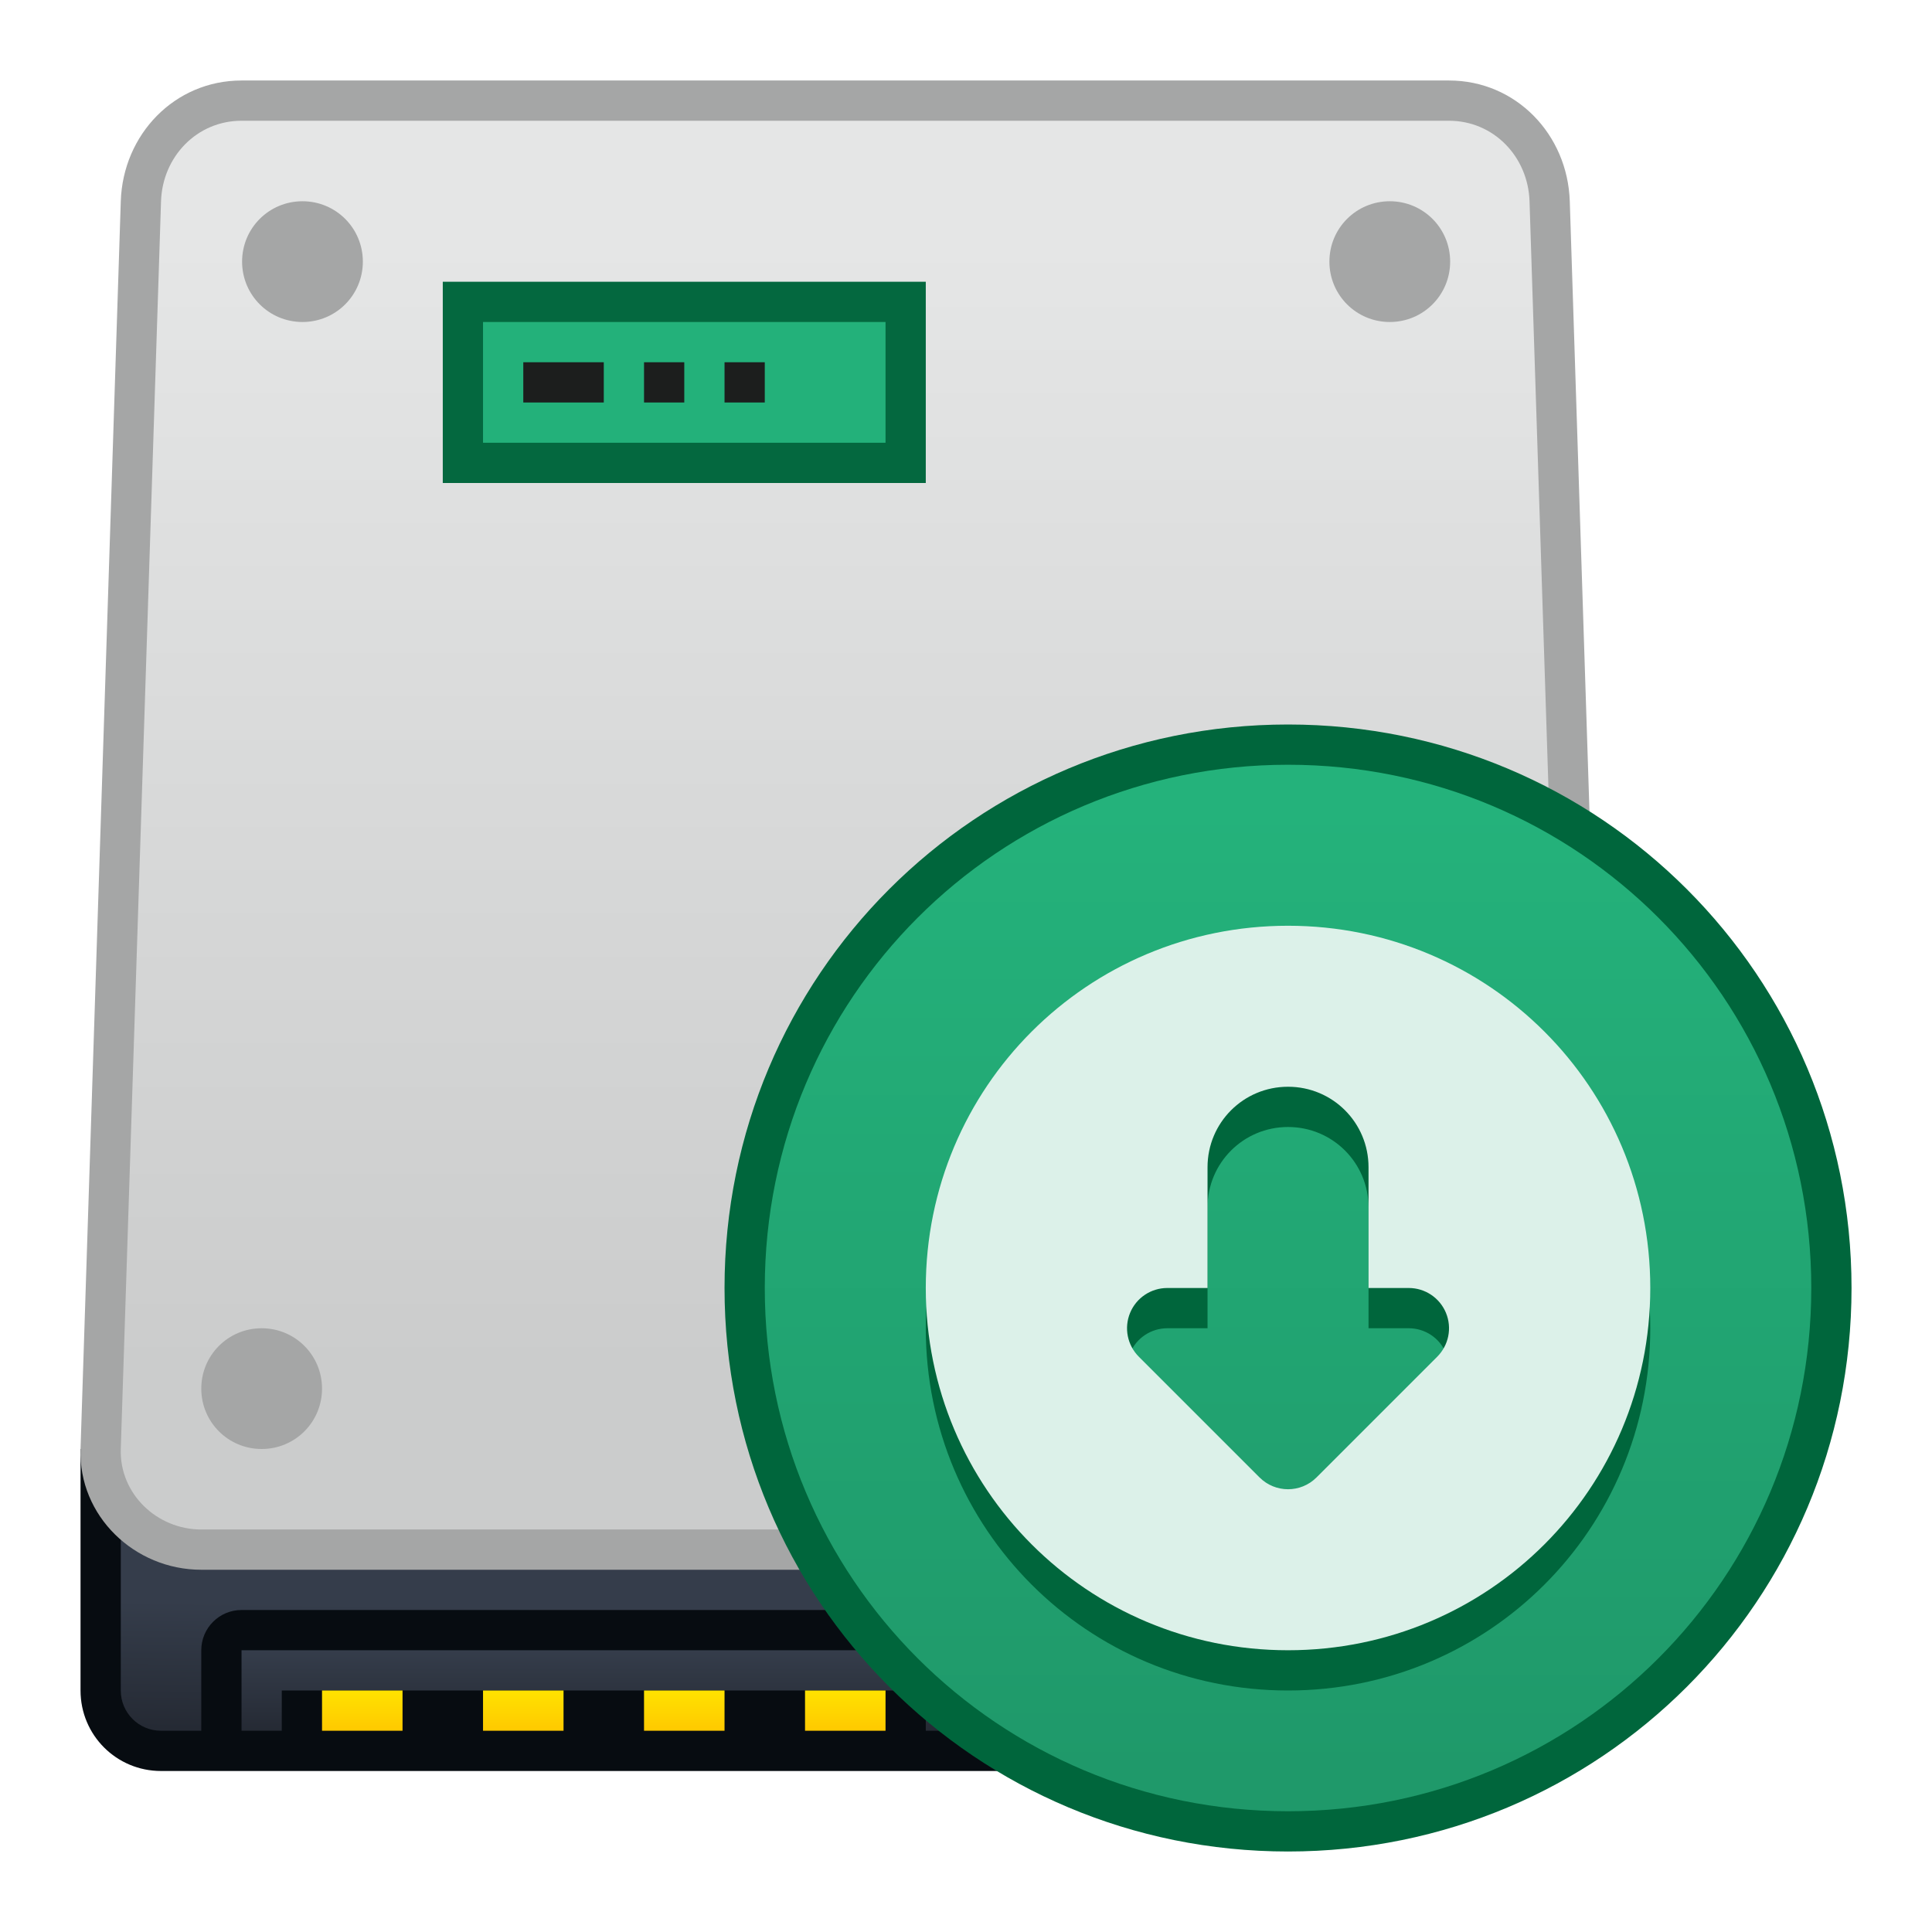
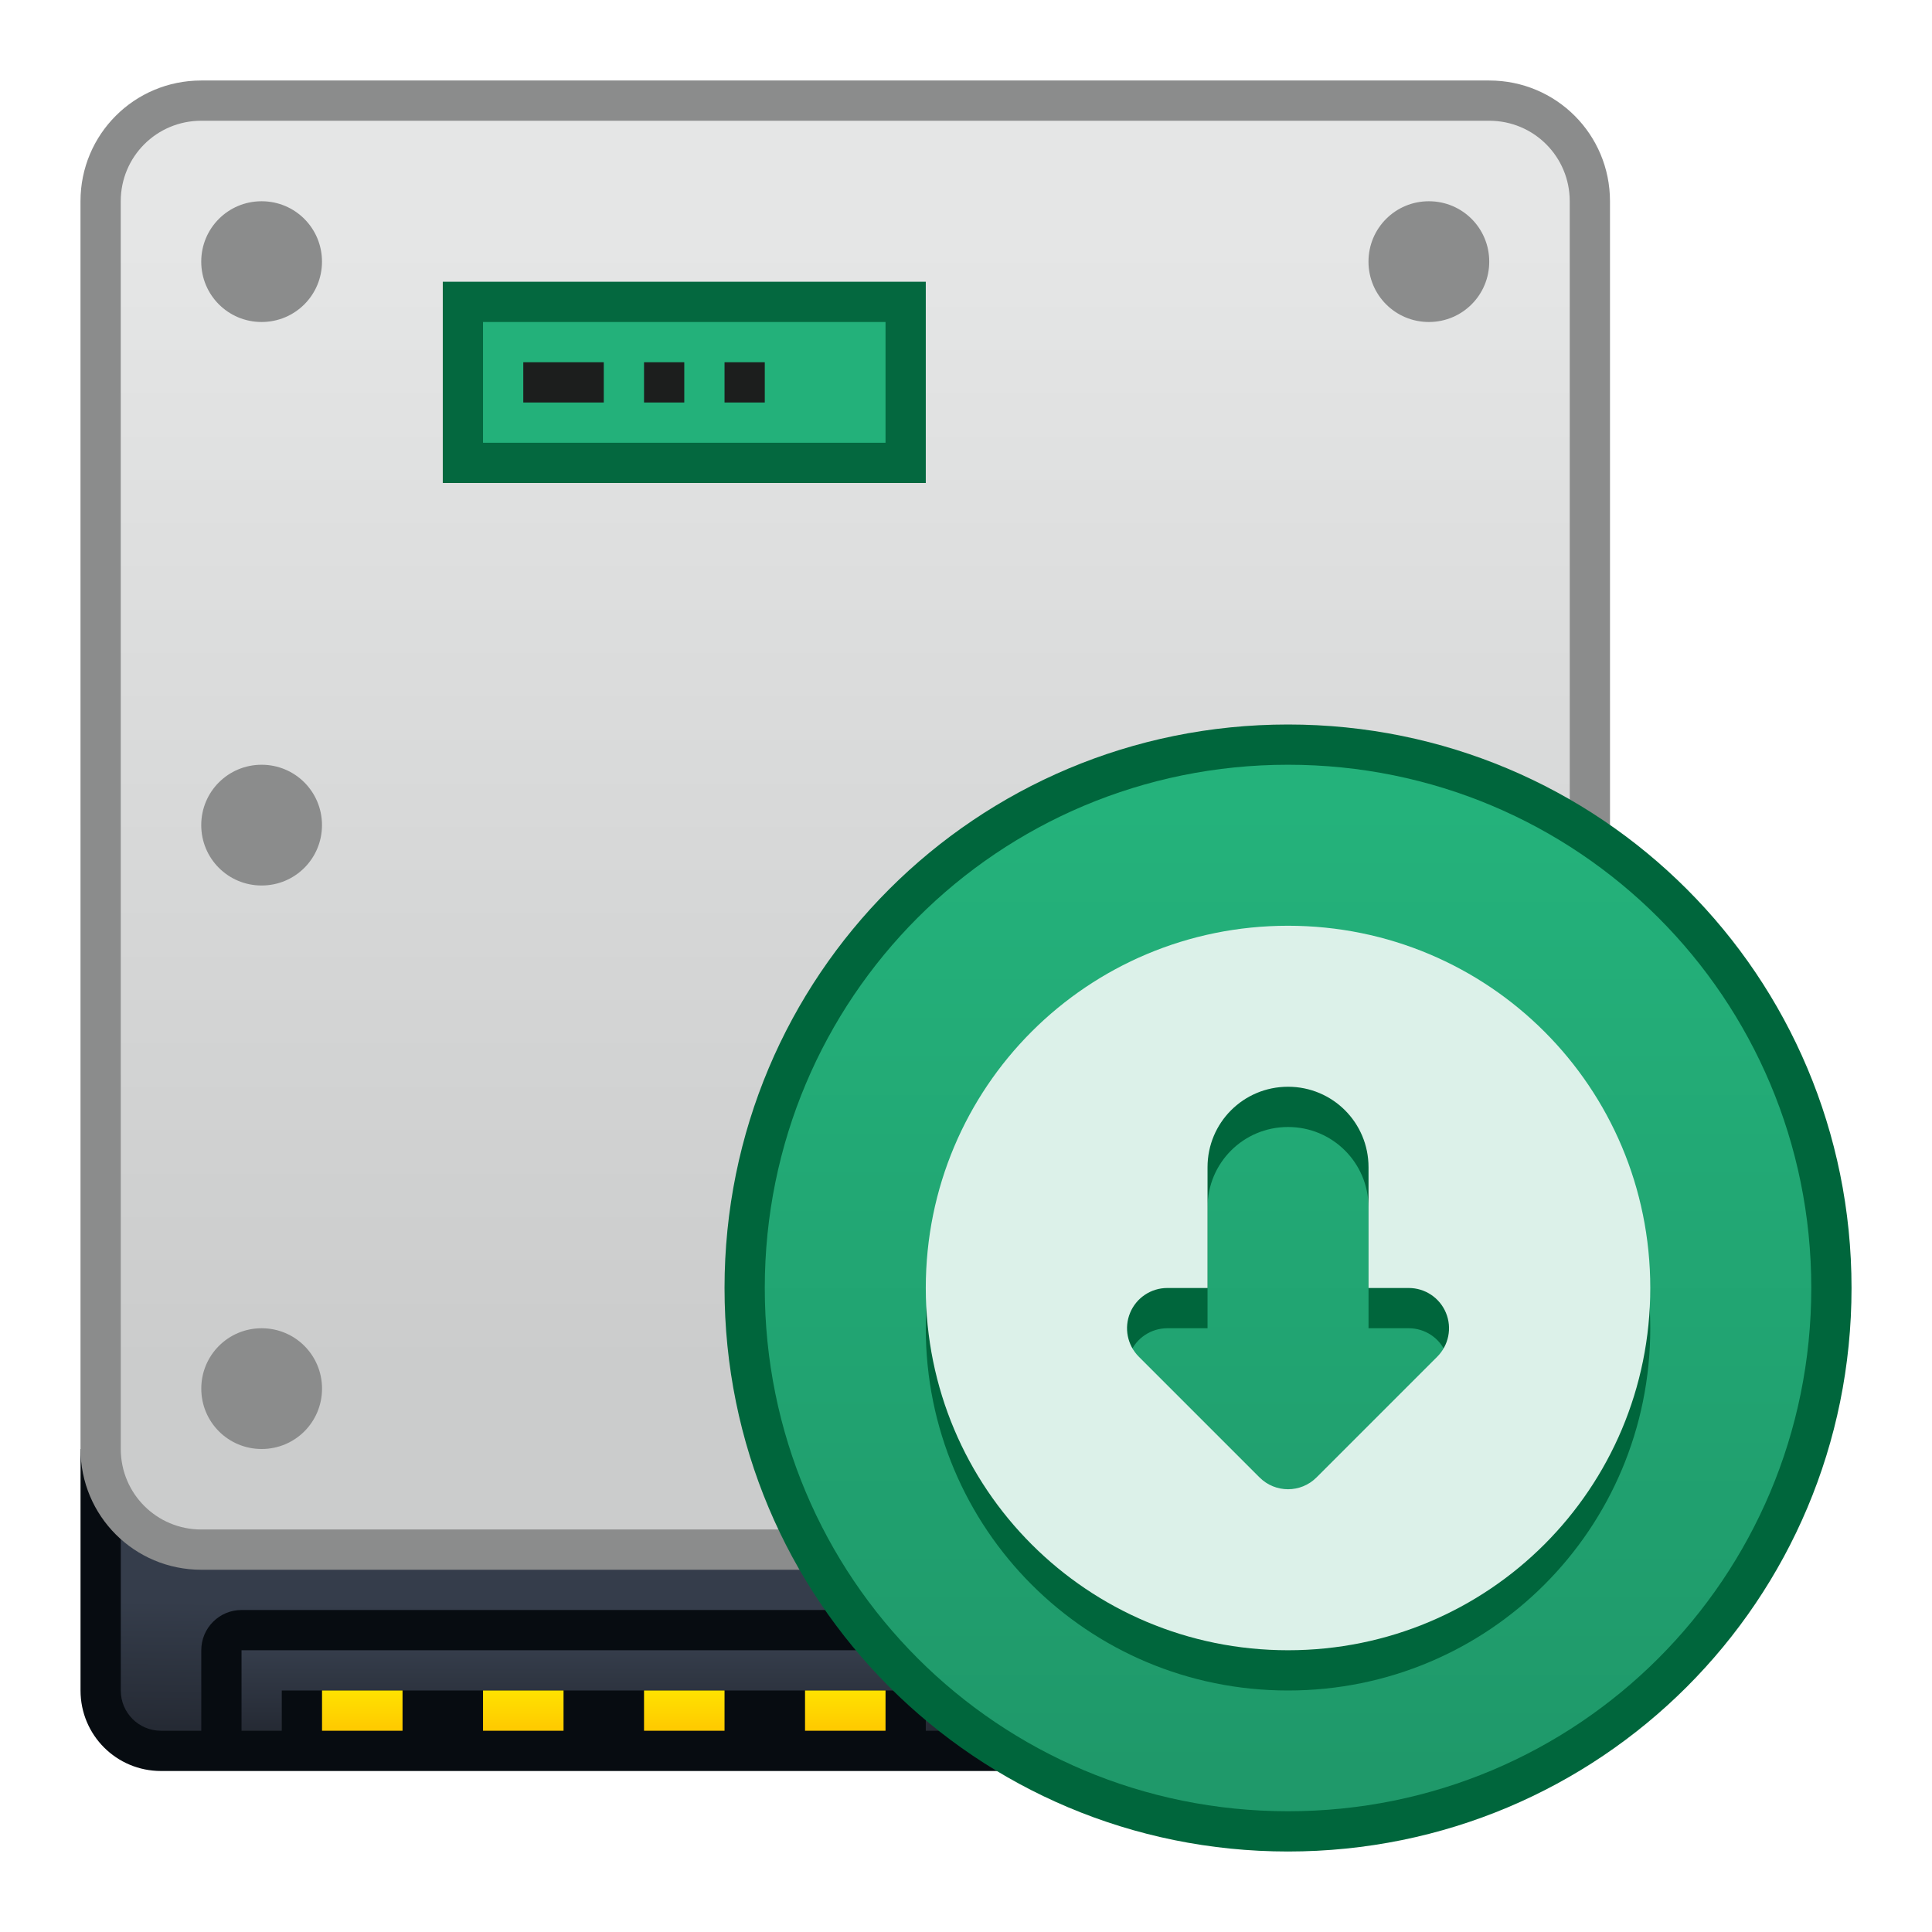
<svg xmlns="http://www.w3.org/2000/svg" xmlns:xlink="http://www.w3.org/1999/xlink" width="48" height="48" viewBox="0 0 48 48" version="1.1" id="svg8">
  <defs id="defs2">
    <linearGradient gradientUnits="userSpaceOnUse" y2="309.65" x2="11" y1="310.65" x1="11" id="linearGradient1112-3" xlink:href="#linearGradient4627" gradientTransform="translate(-54,-9.00001)" />
    <linearGradient id="linearGradient4627">
      <stop id="stop4623" offset="0" style="stop-color:#ffc900;stop-opacity:1" />
      <stop id="stop4625" offset="1" style="stop-color:#ffe200;stop-opacity:1" />
    </linearGradient>
    <linearGradient gradientUnits="userSpaceOnUse" y2="309.65" x2="11" y1="310.65" x1="11" id="linearGradient1112-8" xlink:href="#linearGradient4627" gradientTransform="translate(-58,-9.00001)" />
    <linearGradient gradientUnits="userSpaceOnUse" y2="309.65" x2="11" y1="310.65" x1="11" id="linearGradient1112-1" xlink:href="#linearGradient4627" gradientTransform="translate(-62,-9.00001)" />
    <linearGradient gradientTransform="translate(-66,-9)" gradientUnits="userSpaceOnUse" y2="309.65" x2="11" y1="310.65" x1="11" id="linearGradient1112" xlink:href="#linearGradient4627" />
    <linearGradient gradientTransform="translate(-66,257.65)" gradientUnits="userSpaceOnUse" y2="42" x2="17" y1="44" x1="17" id="linearGradient1253" xlink:href="#linearGradient4506" />
    <linearGradient id="linearGradient4506">
      <stop style="stop-color:#252a34;stop-opacity:1" offset="0" id="stop4502" />
      <stop style="stop-color:#353d4b;stop-opacity:1" offset="1" id="stop4504" />
    </linearGradient>
    <linearGradient gradientTransform="translate(-64,259.65)" y2="38.846" x2="9.045" y1="42" x1="9" gradientUnits="userSpaceOnUse" id="linearGradient1319-0" xlink:href="#linearGradient4506" />
    <linearGradient xlink:href="#linearGradient825" id="linearGradient1043" x1="32" y1="310.65" x2="32" y2="286.65" gradientUnits="userSpaceOnUse" gradientTransform="translate(-64,-8)" />
    <linearGradient id="linearGradient825">
      <stop id="stop821" offset="0" style="stop-color:#1f996a;stop-opacity:1" />
      <stop id="stop823" offset="1" style="stop-color:#24b27b;stop-opacity:1" />
    </linearGradient>
    <linearGradient xlink:href="#linearGradient1378" id="linearGradient1056" gradientUnits="userSpaceOnUse" gradientTransform="translate(-64,-8)" x1="17" y1="300.65" x2="17" y2="272.65" />
    <linearGradient id="linearGradient1378">
      <stop style="stop-color:#cbcccc;stop-opacity:1" offset="0" id="stop1374" />
      <stop style="stop-color:#e5e6e6;stop-opacity:1" offset="1" id="stop1376" />
    </linearGradient>
  </defs>
  <g id="layer1" transform="translate(0,-266.65)">
    <g id="g1684" transform="translate(64.00075,7.99998)">
      <path id="rect979-6-1" d="m -62,294.65 v 2 1 3 c 0,1.108 0.892,2 2,2 h 34 c 1.108,0 2,-0.892 2,-2 v -3 -1 -2 h -2 -34 z" style="opacity:1;fill:#03080d;fill-opacity:0.98;stroke:none;stroke-width:2;stroke-linecap:round;stroke-linejoin:round;stroke-miterlimit:4;stroke-dasharray:none;stroke-opacity:1" />
      <path id="rect981-0-8" d="m -61,294.65 v 1 3 2 c 0,0.554 0.446,1 1,1 h 1 v -2 c 0,-0.277 0.112,-0.526 0.293,-0.707 0.181,-0.181 0.43,-0.293 0.707,-0.293 h 26 c 0.277,0 0.526,0.112 0.707,0.293 0.181,0.181 0.293,0.43 0.293,0.707 v 2 h 5 c 0.554,0 1,-0.446 1,-1 v -2 -3 -1 h -1 -34 z" style="opacity:1;fill:url(#linearGradient1319-0);fill-opacity:1;stroke:none;stroke-width:2;stroke-linecap:round;stroke-linejoin:round;stroke-miterlimit:4;stroke-dasharray:none;stroke-opacity:1" />
-       <path id="rect975-6-7" d="m -58,260.65 h 30 c 1.662,0 2.946,1.339 3,3 l 1,31 c 0.054,1.661 -1.338,3 -3,3 h -32 c -1.662,0 -3.054,-1.339 -3,-3 l 1,-31 c 0.054,-1.661 1.338,-3 3,-3 z" style="opacity:1;fill:#a5a6a6;fill-opacity:1;stroke:none;stroke-width:2;stroke-linecap:round;stroke-linejoin:round;stroke-miterlimit:4;stroke-dasharray:none;stroke-opacity:1" />
-       <path id="rect977-2-9" d="m -58,261.65 c -1.108,0 -1.964,0.893 -2,2 l -1,31 c -0.036,1.107 0.892,2 2,2 h 32 c 1.108,0 2.036,-0.893 2,-2 l -1,-31 c -0.036,-1.107 -0.892,-2 -2,-2 z" style="opacity:1;fill:url(#linearGradient1056);fill-opacity:1;stroke:none;stroke-width:2;stroke-linecap:round;stroke-linejoin:round;stroke-miterlimit:4;stroke-dasharray:none;stroke-opacity:1" />
+       <path id="rect975-6-7" d="m -59.001,260.65 h 32 c 1.662,0 3,1.338 3,3 l 7.49e-4,31 c 4e-5,1.662 -1.338,3 -3,3 h -32 c -1.662,0 -3,-1.338 -3,-3 l -7.49e-4,-31 c -4e-5,-1.662 1.338,-3 3,-3 z" style="opacity:1;fill:#8b8c8c;fill-opacity:1;stroke:none;stroke-width:2;stroke-linecap:round;stroke-linejoin:round;stroke-miterlimit:4;stroke-dasharray:none;stroke-opacity:1" />
+       <path id="rect977-2-9" d="m -59.001,261.65 c -1.108,0 -2,0.892 -2,2 l 7.49e-4,31 c 2.7e-5,1.108 0.892,2 2,2 h 32 c 1.108,0 2,-0.892 2,-2 l -7.49e-4,-31 c -2.7e-5,-1.108 -0.892,-2 -2,-2 z" style="opacity:1;fill:url(#linearGradient1056);fill-opacity:1;stroke:none;stroke-width:2;stroke-linecap:round;stroke-linejoin:round;stroke-miterlimit:4;stroke-dasharray:none;stroke-opacity:1" />
      <path id="rect1029" d="m -58,299.65 v 2 h 1 v -1 h 1 15 v 1 h 1 v -1 -1 h -1 -15 -1 z" style="opacity:1;fill:url(#linearGradient1253);fill-opacity:1;stroke:none;stroke-width:2;stroke-linecap:round;stroke-linejoin:round;stroke-miterlimit:4;stroke-dasharray:none;stroke-opacity:1" />
      <path id="rect1045" d="m -56,300.65 h 2 v 1 h -2 z" style="opacity:1;fill:url(#linearGradient1112);fill-opacity:1;stroke:none;stroke-width:2;stroke-linecap:round;stroke-linejoin:round;stroke-miterlimit:4;stroke-dasharray:none;stroke-opacity:1" />
      <path id="rect1045-7" d="m -52,300.65 h 2 v 1 h -2 z" style="opacity:1;fill:url(#linearGradient1112-1);fill-opacity:1;stroke:none;stroke-width:2;stroke-linecap:round;stroke-linejoin:round;stroke-miterlimit:4;stroke-dasharray:none;stroke-opacity:1" />
      <path id="rect1045-0" d="m -48,300.65 h 2 v 1 h -2 z" style="opacity:1;fill:url(#linearGradient1112-8);fill-opacity:1;stroke:none;stroke-width:2;stroke-linecap:round;stroke-linejoin:round;stroke-miterlimit:4;stroke-dasharray:none;stroke-opacity:1" />
      <path id="rect1045-06" d="m -44,300.65 h 2 v 1 h -2 z" style="opacity:1;fill:url(#linearGradient1112-3);fill-opacity:1;stroke:none;stroke-width:2;stroke-linecap:round;stroke-linejoin:round;stroke-miterlimit:4;stroke-dasharray:none;stroke-opacity:1" />
      <path id="rect1082-2" d="m -53,265.65 h 12 v 5 h -12 z" style="opacity:0.98;fill:#00663c;fill-opacity:1;stroke:none;stroke-width:2;stroke-linecap:round;stroke-linejoin:round;stroke-miterlimit:4;stroke-dasharray:none;stroke-dashoffset:0;stroke-opacity:1" />
      <path id="rect1084-7" d="m -52,266.65 h 10 v 3 h -10 z" style="opacity:0.98;fill:#24b27b;fill-opacity:1;stroke:none;stroke-width:2;stroke-linecap:round;stroke-linejoin:round;stroke-miterlimit:4;stroke-dasharray:none;stroke-dashoffset:0;stroke-opacity:1" />
      <path id="rect1098-0" d="m -51,267.65 h 2 v 1 h -2 z" style="opacity:0.98;fill:#1c1c1c;fill-opacity:1;stroke:none;stroke-width:2;stroke-linecap:round;stroke-linejoin:round;stroke-miterlimit:4;stroke-dasharray:none;stroke-dashoffset:0;stroke-opacity:1" />
      <path id="rect1100-9" d="m -48,267.65 h 1 v 1 h -1 z" style="opacity:0.98;fill:#1c1c1c;fill-opacity:1;stroke:none;stroke-width:2;stroke-linecap:round;stroke-linejoin:round;stroke-miterlimit:4;stroke-dasharray:none;stroke-dashoffset:0;stroke-opacity:1" />
      <path id="rect1102-3" d="m -46,267.65 h 1 v 1 h -1 z" style="opacity:0.98;fill:#1c1c1c;fill-opacity:1;stroke:none;stroke-width:2;stroke-linecap:round;stroke-linejoin:round;stroke-miterlimit:4;stroke-dasharray:none;stroke-dashoffset:0;stroke-opacity:1" />
-       <path style="opacity:1;fill:#a5a6a6;fill-opacity:1;stroke:none;stroke-width:2;stroke-linecap:round;stroke-linejoin:round;stroke-miterlimit:4;stroke-dasharray:none;stroke-opacity:1" d="m -56.486,263.65 c 0.831,0 1.5,0.669 1.5,1.5 0,0.831 -0.669,1.5 -1.5,1.5 -0.831,0 -1.5,-0.669 -1.5,-1.5 0,-0.831 0.669,-1.5 1.5,-1.5 z" id="path950" />
-       <path style="opacity:1;fill:#a5a6a6;fill-opacity:1;stroke:none;stroke-width:2;stroke-linecap:round;stroke-linejoin:round;stroke-miterlimit:4;stroke-dasharray:none;stroke-opacity:1" d="m -29.472,263.65 c 0.831,0 1.5,0.669 1.5,1.5 0,0.831 -0.669,1.5 -1.5,1.5 -0.831,0 -1.5,-0.669 -1.5,-1.5 0,-0.831 0.669,-1.5 1.5,-1.5 z" id="path948" />
-       <path style="opacity:1;fill:#a5a6a6;fill-opacity:1;stroke:none;stroke-width:2;stroke-linecap:round;stroke-linejoin:round;stroke-miterlimit:4;stroke-dasharray:none;stroke-opacity:1" d="m -57.5,291.65 c 0.831,0 1.5,0.669 1.5,1.5 0,0.831 -0.669,1.5 -1.5,1.5 -0.831,0 -1.5,-0.669 -1.5,-1.5 0,-0.831 0.669,-1.5 1.5,-1.5 z" id="path942" />
+       <path style="opacity:1;fill:#8b8c8c;fill-opacity:1;stroke:none;stroke-width:2;stroke-linecap:round;stroke-linejoin:round;stroke-miterlimit:4;stroke-dasharray:none;stroke-opacity:1" d="m -57.501,263.65 c 0.831,0 1.5,0.669 1.5,1.5 0,0.831 -0.669,1.5 -1.5,1.5 -0.831,0 -1.5,-0.669 -1.5,-1.5 0,-0.831 0.669,-1.5 1.5,-1.5 z" id="path950" />
+       <path style="opacity:1;fill:#8b8c8c;fill-opacity:1;stroke:none;stroke-width:2;stroke-linecap:round;stroke-linejoin:round;stroke-miterlimit:4;stroke-dasharray:none;stroke-opacity:1" d="m -28.501,263.65 c 0.831,0 1.5,0.669 1.5,1.5 0,0.831 -0.669,1.5 -1.5,1.5 -0.831,0 -1.5,-0.669 -1.5,-1.5 0,-0.831 0.669,-1.5 1.5,-1.5 z" id="path948" />
+       <path style="opacity:1;fill:#8b8c8c;fill-opacity:1;stroke:none;stroke-width:2;stroke-linecap:round;stroke-linejoin:round;stroke-miterlimit:4;stroke-dasharray:none;stroke-opacity:1" d="m -57.5,291.65 c 0.831,0 1.5,0.669 1.5,1.5 0,0.831 -0.669,1.5 -1.5,1.5 -0.831,0 -1.5,-0.669 -1.5,-1.5 0,-0.831 0.669,-1.5 1.5,-1.5 z" id="path942" />
      <path style="opacity:1;fill:#00663c;fill-opacity:1;stroke:none;stroke-width:2;stroke-linecap:round;stroke-linejoin:round;stroke-miterlimit:4;stroke-dasharray:none;stroke-opacity:1" d="m -32,276.65 c 7.756,0 14,6.244 14,14 v 4e-5 c 0,7.756 -6.244,14 -14,14 -7.756,0 -14,-6.244 -14,-14 v -4e-5 c 0,-7.756 6.244,-14 14,-14 z" id="rect992" />
      <path style="opacity:1;fill:url(#linearGradient1043);fill-opacity:1;stroke:none;stroke-width:1.857;stroke-linecap:round;stroke-linejoin:round;stroke-miterlimit:4;stroke-dasharray:none;stroke-opacity:1" d="m -32,277.65 c 7.202,0 13,5.798 13,13 v 4e-5 c 0,7.202 -5.798,13 -13,13 -7.202,0 -13,-5.798 -13,-13 v -4e-5 c 0,-7.202 5.798,-13 13,-13 z" id="rect992-2" />
      <path id="path7212-4-6-3-2" d="m -32,282.65 c -4.986,0 -9,4.014 -9,9 0,4.986 4.014,9 9,9 4.986,0 9,-4.014 9,-9 0,-4.986 -4.014,-9 -9,-9 z m 0,4 c 1.108,0 2,0.892 2,2 v 3 h 1 a 1,1 0 0 1 0.707,1.707 l -3,3 a 1,1 0 0 1 -1.414,0 l -3,-3 A 1,1 0 0 1 -35,291.65 h 1 v -3 c 0,-1.108 0.892,-2 2,-2 z" style="opacity:1;fill:#00663c;fill-opacity:1;stroke:none;stroke-width:1;stroke-opacity:1" />
      <path id="path7212-4-6-3" d="m -32,281.65 c -4.986,0 -9,4.014 -9,9 0,4.986 4.014,9 9,9 4.986,0 9,-4.014 9,-9 0,-4.986 -4.014,-9 -9,-9 z m 0,4 c 1.108,0 2,0.892 2,2 v 3 h 1 a 1,1 0 0 1 0.707,1.707 l -3,3 a 1,1 0 0 1 -1.414,0 l -3,-3 A 1,1 0 0 1 -35,290.65 h 1 v -3 c 0,-1.108 0.892,-2 2,-2 z" style="opacity:1;fill:#dcf1e9;fill-opacity:1;stroke:none;stroke-width:1;stroke-opacity:1" />
+       <path style="opacity:1;fill:#8b8c8c;fill-opacity:1;stroke:none;stroke-width:2;stroke-linecap:round;stroke-linejoin:round;stroke-miterlimit:4;stroke-dasharray:none;stroke-opacity:1" d="m -57.501,277.65 c 0.831,0 1.5,0.669 1.5,1.5 0,0.831 -0.669,1.5 -1.5,1.5 -0.831,0 -1.5,-0.669 -1.5,-1.5 0,-0.831 0.669,-1.5 1.5,-1.5 z" id="path950-3" />
    </g>
  </g>
</svg>
